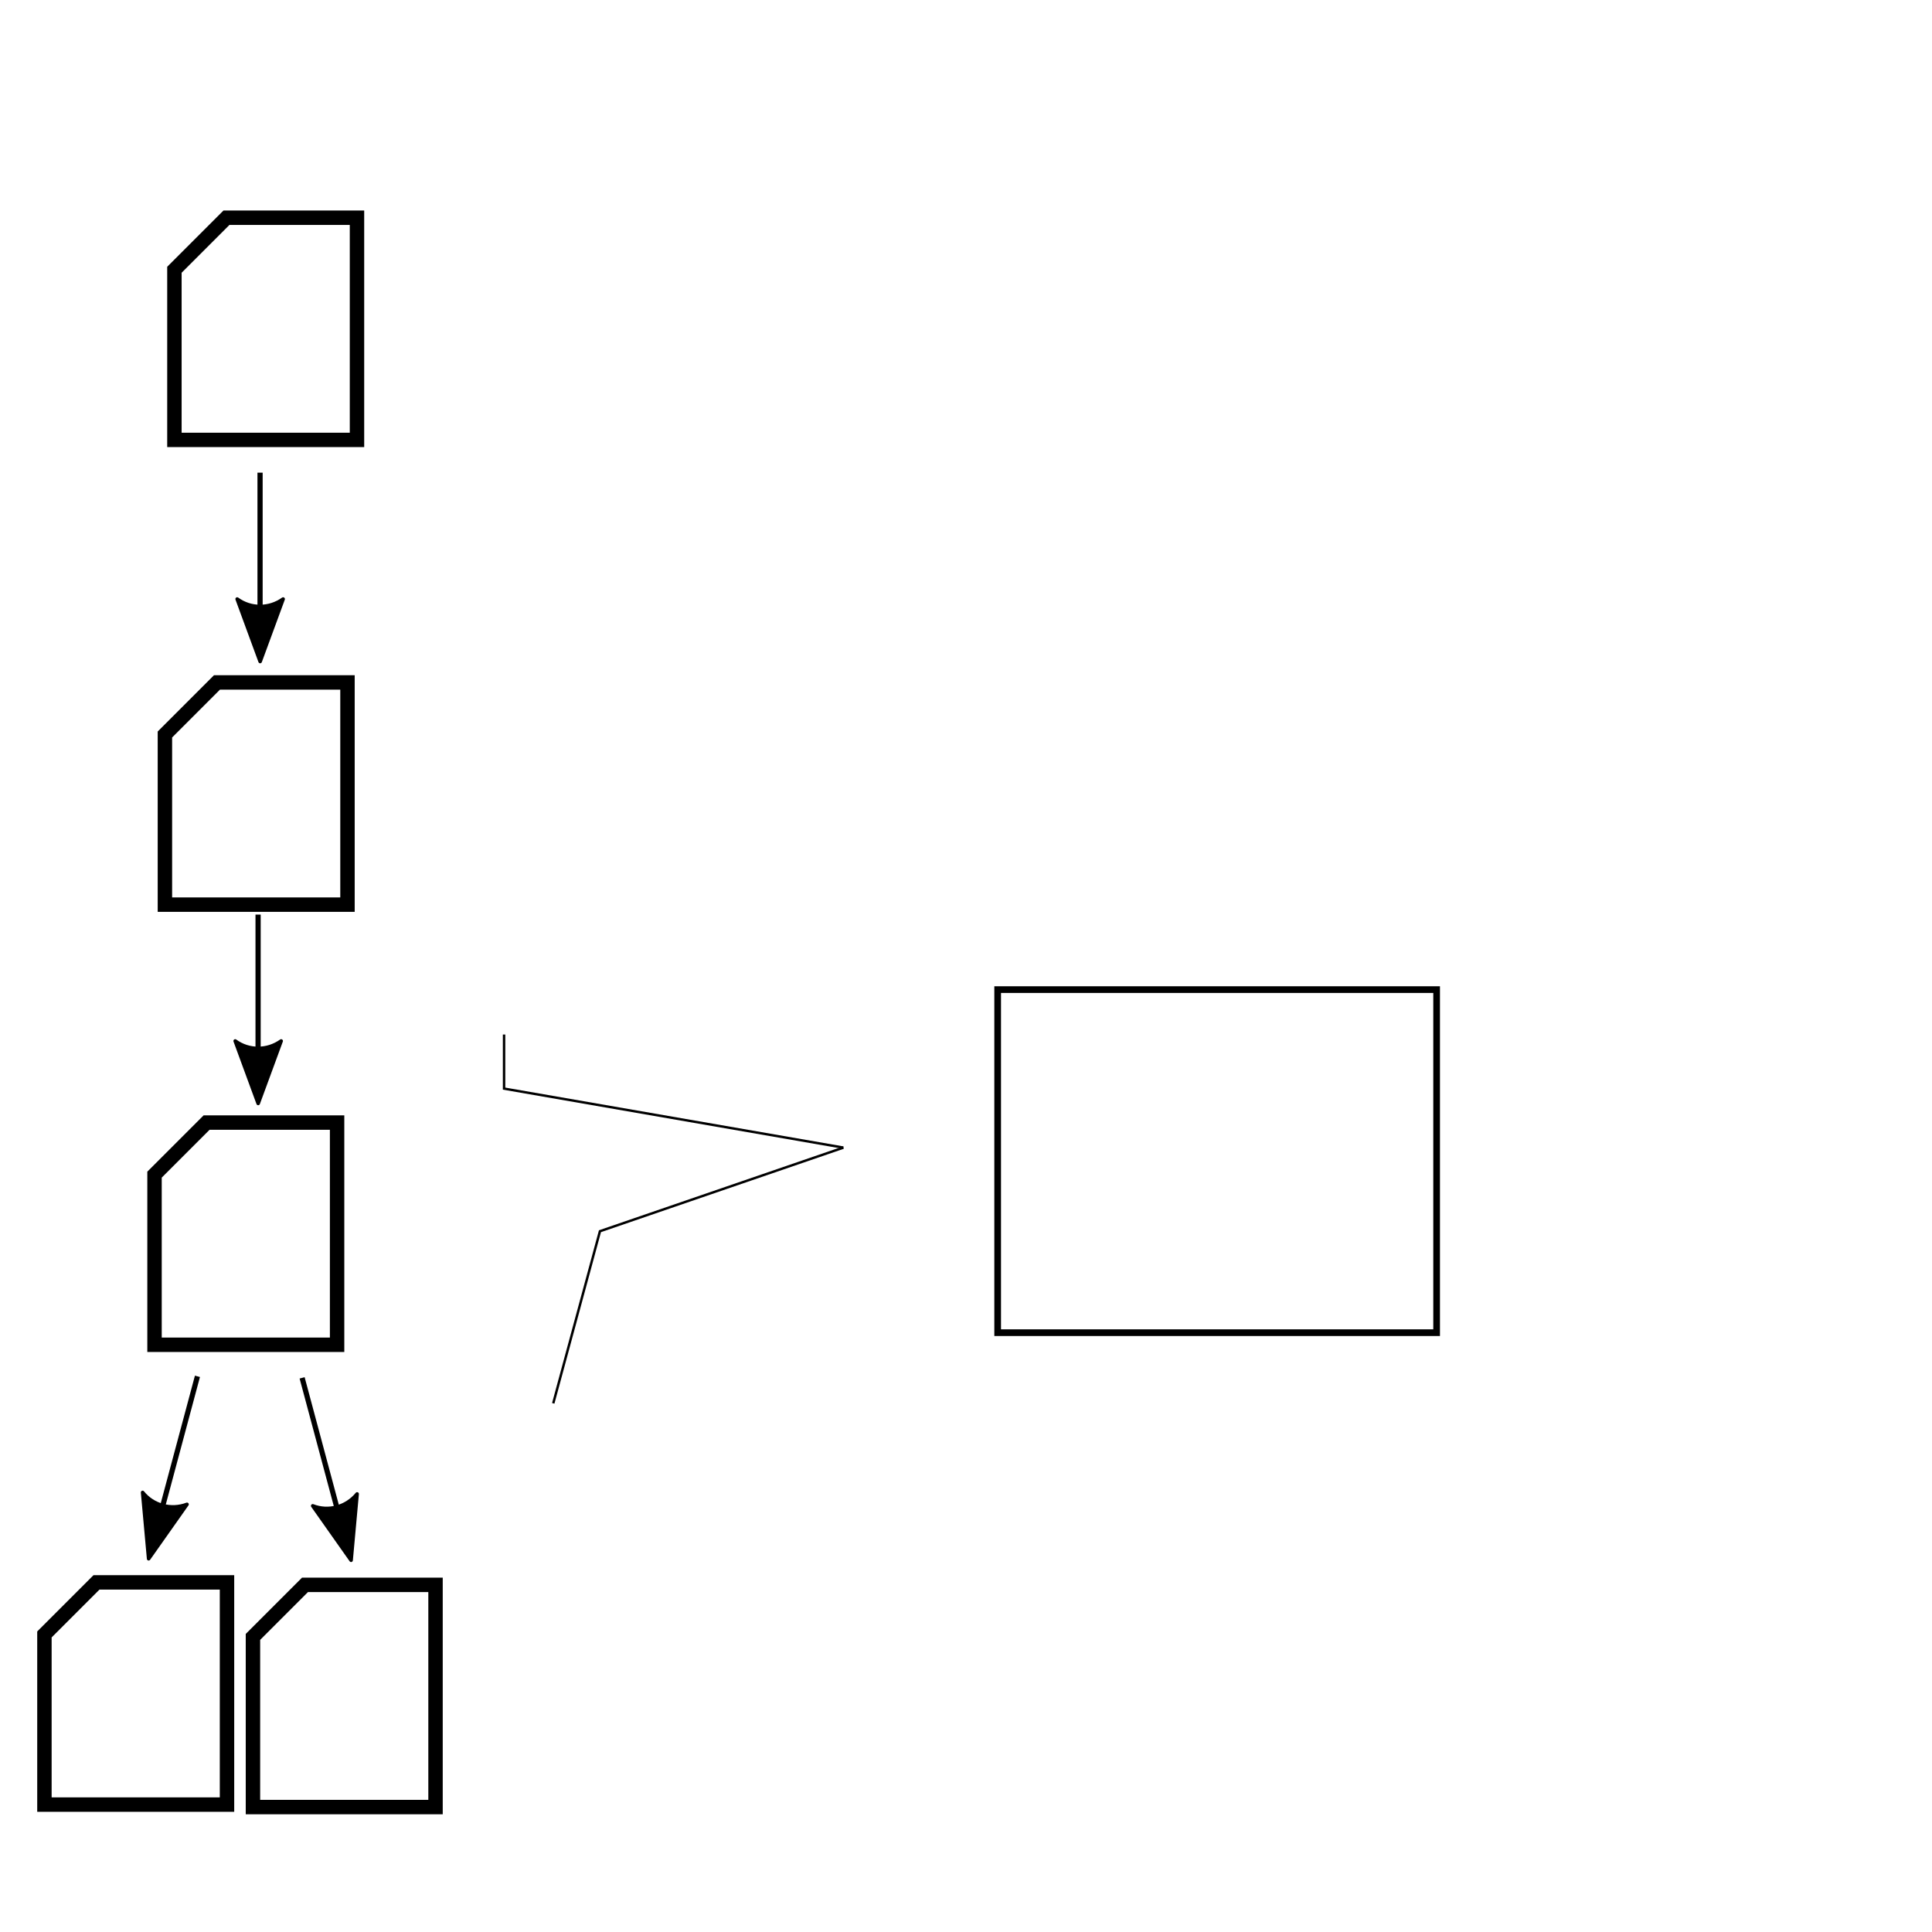
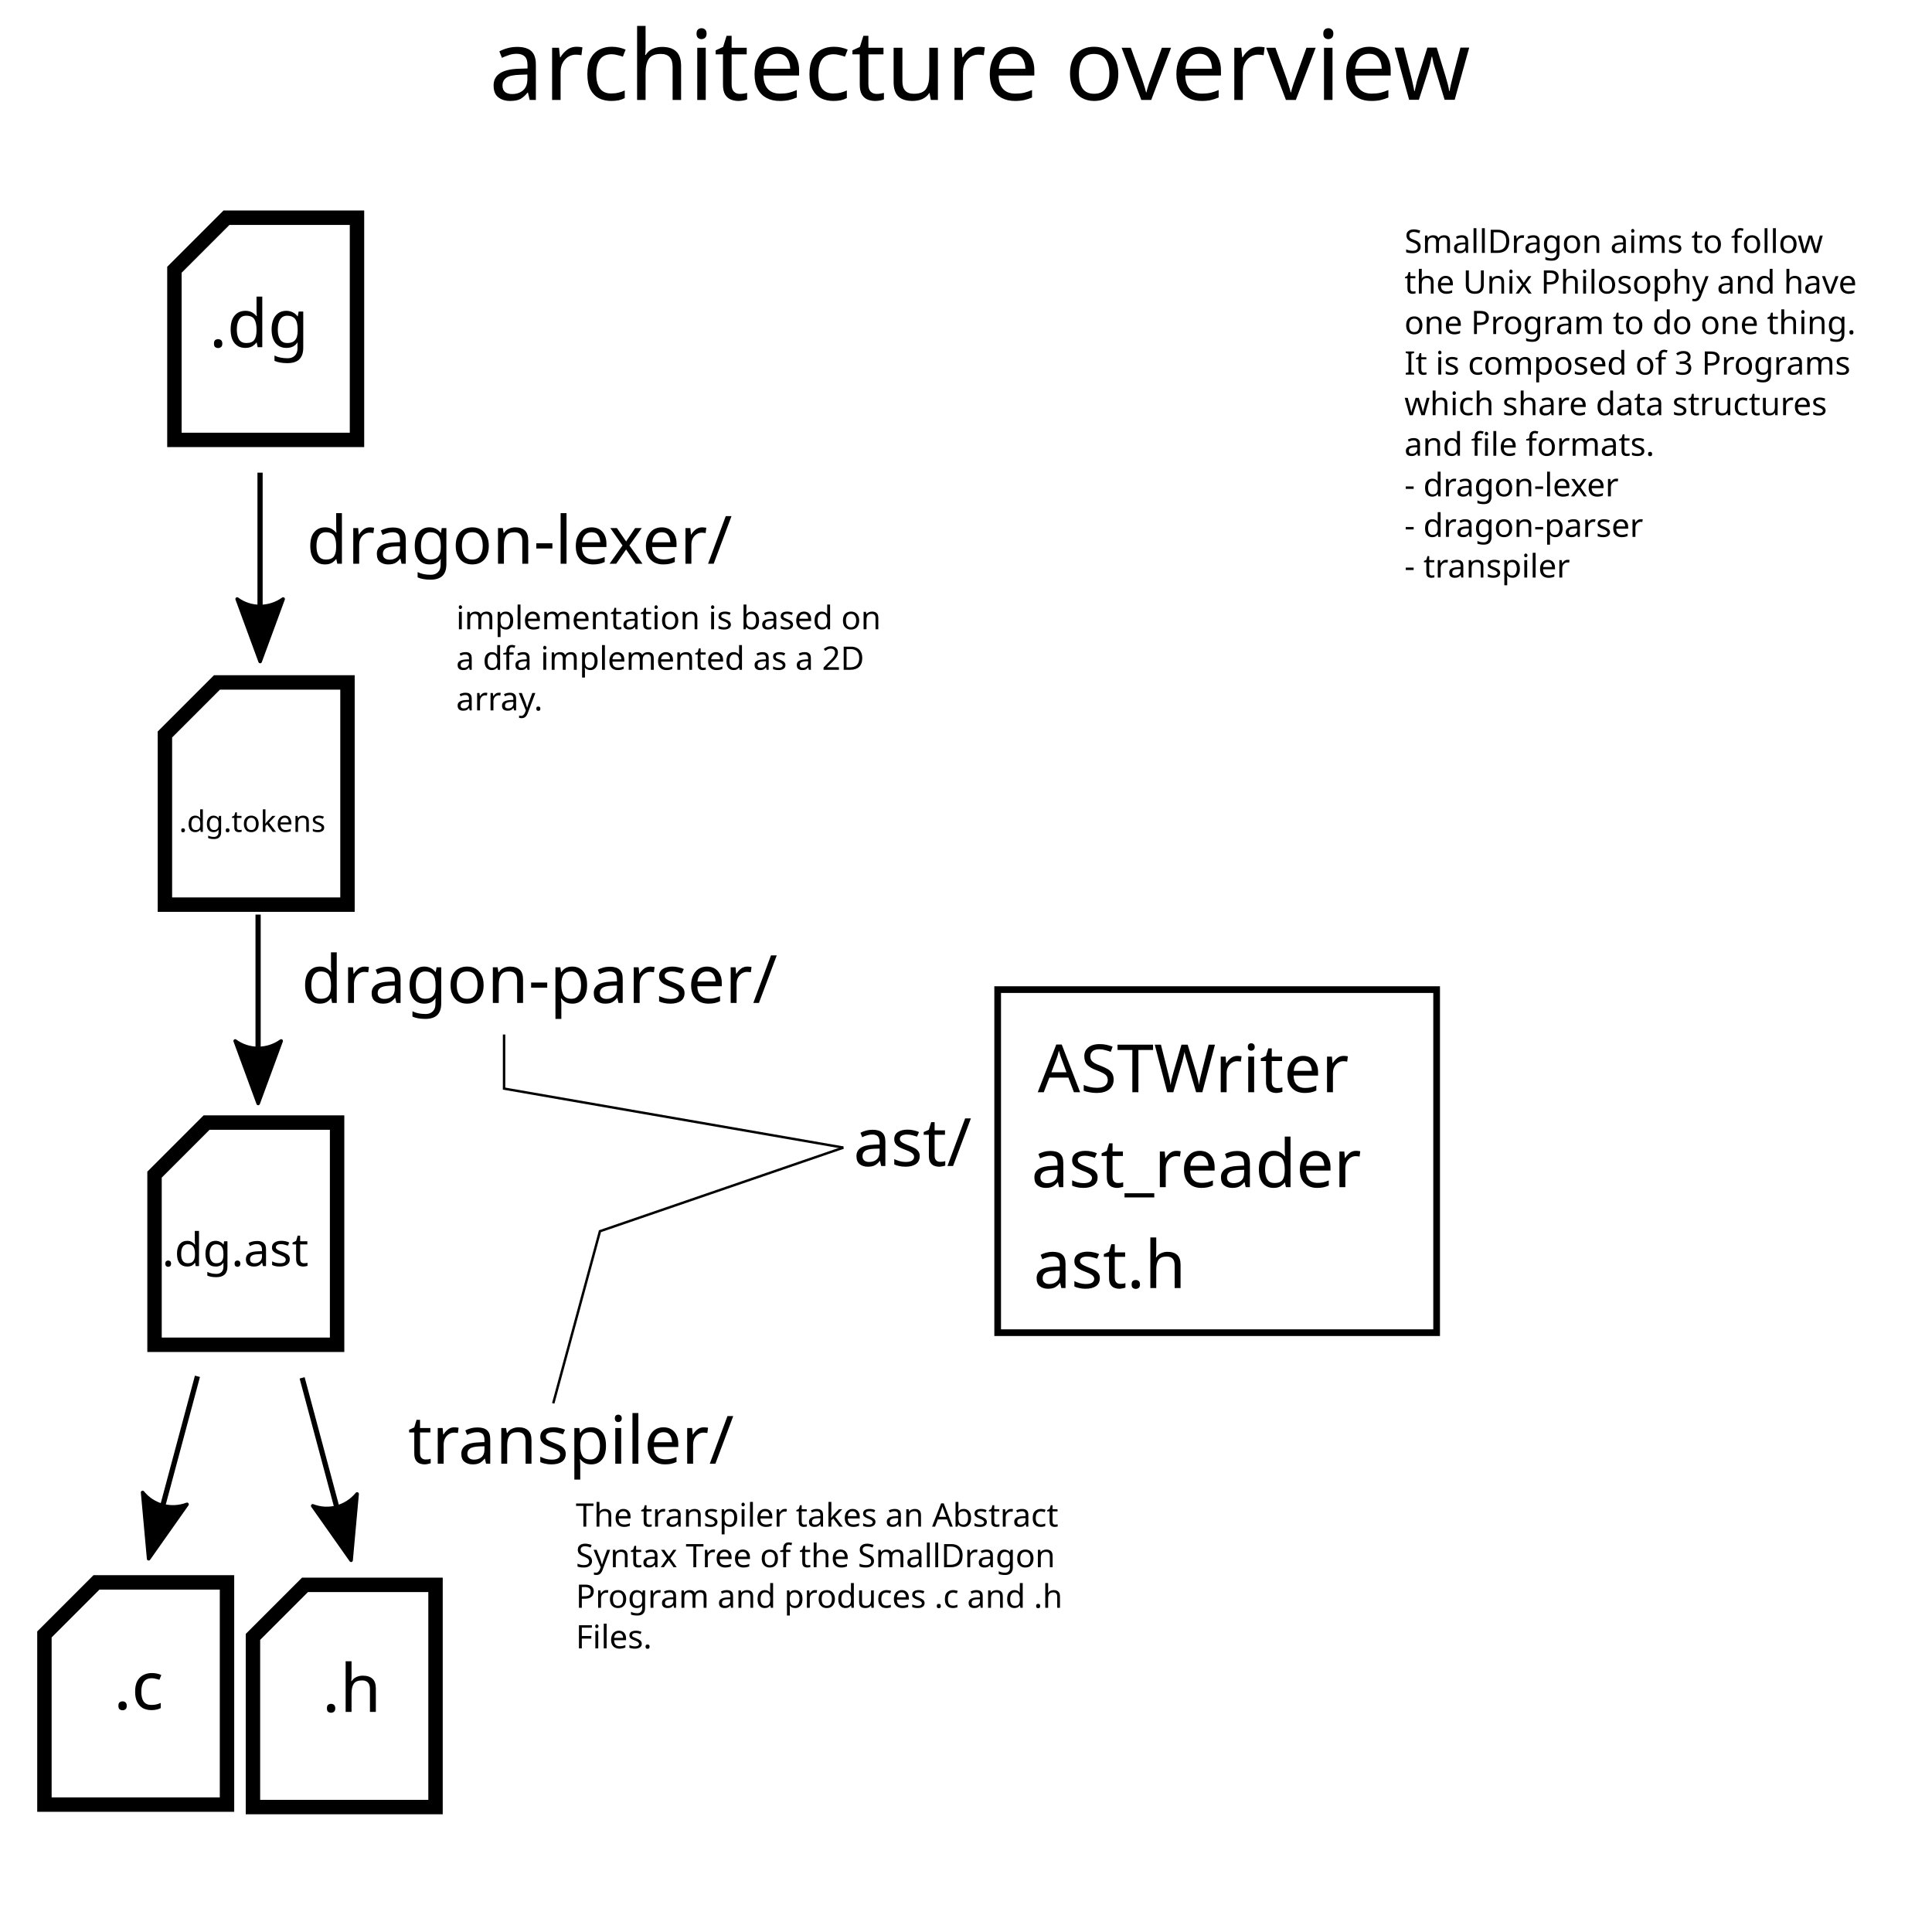
- <svg xmlns="http://www.w3.org/2000/svg" id="svg8" version="1.1" viewBox="0 0 210 210" height="210mm" width="210mm">
+ <svg xmlns="http://www.w3.org/2000/svg" width="210mm" height="210mm" viewBox="0 0 210 210" version="1.1" id="svg8">
  <defs id="defs2">
-     <marker style="overflow:visible;" id="Arrow2Lend" refX="0.0" refY="0.0" orient="auto">
-       <path transform="scale(1.1) rotate(180) translate(1,0)" d="M 8.719,4.034 L -2.207,0.016 L 8.719,-4.002 C 6.973,-1.63 6.983,1.616 8.719,4.034 z " style="fill-rule:evenodd;stroke-width:0.625;stroke-linejoin:round;stroke:#000000;stroke-opacity:1;fill:#000000;fill-opacity:1" id="path1031" />
+     <marker orient="auto" refY="0.0" refX="0.0" id="Arrow2Lend" style="overflow:visible;">
+       <path id="path1031" style="fill-rule:evenodd;stroke-width:0.625;stroke-linejoin:round;stroke:#000000;stroke-opacity:1;fill:#000000;fill-opacity:1" d="M 8.719,4.034 L -2.207,0.016 L 8.719,-4.002 C 6.973,-1.63 6.983,1.616 8.719,4.034 z " transform="scale(1.1) rotate(180) translate(1,0)" />
    </marker>
-     <marker style="overflow:visible;" id="Arrow1Lend" refX="0.0" refY="0.0" orient="auto">
-       <path transform="scale(0.8) rotate(180) translate(12.5,0)" style="fill-rule:evenodd;stroke:#000000;stroke-width:1pt;stroke-opacity:1;fill:#000000;fill-opacity:1" d="M 0.0,0.0 L 5.0,-5.0 L -12.5,0.0 L 5.0,5.0 L 0.0,0.0 z " id="path1013" />
+     <marker orient="auto" refY="0.0" refX="0.0" id="Arrow1Lend" style="overflow:visible;">
+       <path id="path1013" d="M 0.0,0.0 L 5.0,-5.0 L -12.5,0.0 L 5.0,5.0 L 0.0,0.0 z " style="fill-rule:evenodd;stroke:#000000;stroke-width:1pt;stroke-opacity:1;fill:#000000;fill-opacity:1" transform="scale(0.8) rotate(180) translate(12.5,0)" />
    </marker>
-     <marker style="overflow:visible" id="Arrow2Lend-2" refX="0" refY="0" orient="auto">
-       <path transform="matrix(-1.1,0,0,-1.1,-1.1,0)" d="M 8.719,4.034 -2.207,0.016 8.719,-4.002 c -1.745,2.372 -1.735,5.617 -6e-7,8.035 z" style="fill:#000000;fill-opacity:1;fill-rule:evenodd;stroke:#000000;stroke-width:0.625;stroke-linejoin:round;stroke-opacity:1" id="path1031-2" />
+     <marker orient="auto" refY="0" refX="0" id="Arrow2Lend-2" style="overflow:visible">
+       <path id="path1031-2" style="fill:#000000;fill-opacity:1;fill-rule:evenodd;stroke:#000000;stroke-width:0.625;stroke-linejoin:round;stroke-opacity:1" d="M 8.719,4.034 -2.207,0.016 8.719,-4.002 c -1.745,2.372 -1.735,5.617 -6e-7,8.035 z" transform="matrix(-1.1,0,0,-1.1,-1.1,0)" />
    </marker>
-     <marker style="overflow:visible" id="Arrow2Lend-9" refX="0" refY="0" orient="auto">
-       <path transform="matrix(-1.1,0,0,-1.1,-1.1,0)" d="M 8.719,4.034 -2.207,0.016 8.719,-4.002 c -1.745,2.372 -1.735,5.617 -6e-7,8.035 z" style="fill:#000000;fill-opacity:1;fill-rule:evenodd;stroke:#000000;stroke-width:0.625;stroke-linejoin:round;stroke-opacity:1" id="path1031-7" />
+     <marker orient="auto" refY="0" refX="0" id="Arrow2Lend-9" style="overflow:visible">
+       <path id="path1031-7" style="fill:#000000;fill-opacity:1;fill-rule:evenodd;stroke:#000000;stroke-width:0.625;stroke-linejoin:round;stroke-opacity:1" d="M 8.719,4.034 -2.207,0.016 8.719,-4.002 c -1.745,2.372 -1.735,5.617 -6e-7,8.035 z" transform="matrix(-1.1,0,0,-1.1,-1.1,0)" />
    </marker>
-     <marker style="overflow:visible" id="Arrow2Lend-9-1" refX="0" refY="0" orient="auto">
-       <path transform="matrix(-1.1,0,0,-1.1,-1.1,0)" d="M 8.719,4.034 -2.207,0.016 8.719,-4.002 c -1.745,2.372 -1.735,5.617 -6e-7,8.035 z" style="fill:#000000;fill-opacity:1;fill-rule:evenodd;stroke:#000000;stroke-width:0.625;stroke-linejoin:round;stroke-opacity:1" id="path1031-7-9" />
+     <marker orient="auto" refY="0" refX="0" id="Arrow2Lend-9-1" style="overflow:visible">
+       <path id="path1031-7-9" style="fill:#000000;fill-opacity:1;fill-rule:evenodd;stroke:#000000;stroke-width:0.625;stroke-linejoin:round;stroke-opacity:1" d="M 8.719,4.034 -2.207,0.016 8.719,-4.002 c -1.745,2.372 -1.735,5.617 -6e-7,8.035 z" transform="matrix(-1.1,0,0,-1.1,-1.1,0)" />
    </marker>
-     <marker style="overflow:visible" id="Arrow2Lend-9-1-7" refX="0" refY="0" orient="auto">
-       <path transform="matrix(-1.1,0,0,-1.1,-1.1,0)" d="M 8.719,4.034 -2.207,0.016 8.719,-4.002 c -1.745,2.372 -1.735,5.617 -6e-7,8.035 z" style="fill:#000000;fill-opacity:1;fill-rule:evenodd;stroke:#000000;stroke-width:0.625;stroke-linejoin:round;stroke-opacity:1" id="path1031-7-9-8" />
+     <marker orient="auto" refY="0" refX="0" id="Arrow2Lend-9-1-7" style="overflow:visible">
+       <path id="path1031-7-9-8" style="fill:#000000;fill-opacity:1;fill-rule:evenodd;stroke:#000000;stroke-width:0.625;stroke-linejoin:round;stroke-opacity:1" d="M 8.719,4.034 -2.207,0.016 8.719,-4.002 c -1.745,2.372 -1.735,5.617 -6e-7,8.035 z" transform="matrix(-1.1,0,0,-1.1,-1.1,0)" />
    </marker>
  </defs>
-   <g transform="translate(0,-87)" id="layer1">
-     <flowRoot transform="matrix(0.180962,0,0,0.180962,-22.96819,119.799)" style="font-style:normal;font-weight:normal;font-size:40px;line-height:1.25;font-family:sans-serif;letter-spacing:0px;word-spacing:0px;fill:#000000;fill-opacity:1;stroke:none" id="flowRoot817" xml:space="preserve">
-       <flowRegion id="flowRegion819">
-         <rect y="121.949" x="311.127" height="50.898" width="278.963" id="rect821" />
-       </flowRegion>
-       <flowPara id="flowPara823">dragon-lexer/</flowPara>
-     </flowRoot>
-     <flowRoot transform="matrix(0.180962,0,0,0.180962,-23.52925,167.5402)" style="font-style:normal;font-weight:normal;font-size:40px;line-height:1.25;font-family:sans-serif;letter-spacing:0px;word-spacing:0px;fill:#000000;fill-opacity:1;stroke:none" id="flowRoot817-3" xml:space="preserve">
-       <flowRegion id="flowRegion819-6">
-         <rect y="121.949" x="311.127" height="53.757" width="330.784" id="rect821-7" />
-       </flowRegion>
-       <flowPara id="flowPara823-5">dragon-parser/</flowPara>
-     </flowRoot>
-     <flowRoot transform="matrix(0.180962,0,0,0.180962,-11.94278,217.6199)" style="font-style:normal;font-weight:normal;font-size:40px;line-height:1.25;font-family:sans-serif;letter-spacing:0px;word-spacing:0px;fill:#000000;fill-opacity:1;stroke:none" id="flowRoot817-3-3" xml:space="preserve">
-       <flowRegion id="flowRegion819-6-5">
-         <rect y="121.949" x="311.127" height="50.508" width="287.893" id="rect821-7-6" />
-       </flowRegion>
-       <flowPara id="flowPara823-5-2">transpiler/</flowPara>
-     </flowRoot>
-     <flowRoot transform="matrix(0.2645833,0,0,0.2645833,-29.15089,56.23445)" style="font-style:normal;font-weight:normal;font-size:40px;line-height:1.25;font-family:sans-serif;letter-spacing:0px;word-spacing:0px;fill:#000000;fill-opacity:1;stroke:none" id="flowRoot817-9" xml:space="preserve">
-       <flowRegion id="flowRegion819-1">
-         <rect y="121.949" x="311.127" height="46.467" width="478.812" id="rect821-2" />
-       </flowRegion>
-       <flowPara id="flowPara823-7">architecture overview</flowPara>
-     </flowRoot>
-     <path id="path897" d="m 24.616,110.664 -5.658,5.658 v 18.494 h 19.845 v -24.152 z" style="fill:none;stroke:#000000;stroke-width:1.567;stroke-linecap:butt;stroke-linejoin:miter;stroke-miterlimit:4;stroke-dasharray:none;stroke-opacity:1" />
-     <flowRoot transform="matrix(0.180962,0,0,0.180962,-33.55998,96.26468)" style="font-style:normal;font-weight:normal;font-size:40px;line-height:1.25;font-family:sans-serif;letter-spacing:0px;word-spacing:0px;fill:#000000;fill-opacity:1;stroke:none" id="flowRoot817-0" xml:space="preserve">
-       <flowRegion id="flowRegion819-9">
-         <rect y="121.949" x="311.127" height="46.467" width="265.67" id="rect821-3" />
-       </flowRegion>
-       <flowPara id="flowPara823-6">.dg </flowPara>
-       <flowPara id="flowPara5485" />
-     </flowRoot>
-     <path id="path897-0" d="m 23.583,161.178 -5.658,5.658 v 18.494 h 19.845 v -24.152 z" style="fill:none;stroke:#000000;stroke-width:1.567;stroke-linecap:butt;stroke-linejoin:miter;stroke-miterlimit:4;stroke-dasharray:none;stroke-opacity:1" />
-     <flowRoot transform="matrix(0.08074046,0,0,0.08074046,-5.654775,164.7177)" style="font-style:normal;font-weight:normal;font-size:40px;line-height:1.25;font-family:sans-serif;letter-spacing:0px;word-spacing:0px;fill:#000000;fill-opacity:1;stroke:none" id="flowRoot817-0-6" xml:space="preserve">
-       <flowRegion id="flowRegion819-9-2">
-         <rect y="121.949" x="311.127" height="59.759" width="355.763" id="rect821-3-6" />
-       </flowRegion>
-       <flowPara id="flowPara823-6-1">.dg.tokens</flowPara>
-     </flowRoot>
-     <path id="path897-0-8" d="m 22.454,209.02 -5.658,5.658 v 18.494 h 19.845 v -24.152 z" style="fill:none;stroke:#000000;stroke-width:1.567;stroke-linecap:butt;stroke-linejoin:miter;stroke-miterlimit:4;stroke-dasharray:none;stroke-opacity:1" />
-     <flowRoot transform="matrix(0.1257281,0,0,0.1257281,-21.50834,204.839)" style="font-style:normal;font-weight:normal;font-size:40px;line-height:1.25;font-family:sans-serif;letter-spacing:0px;word-spacing:0px;fill:#000000;fill-opacity:1;stroke:none" id="flowRoot817-0-6-7" xml:space="preserve">
-       <flowRegion id="flowRegion819-9-2-9">
-         <rect y="121.949" x="311.127" height="55.329" width="401.548" id="rect821-3-6-2" />
-       </flowRegion>
-       <flowPara id="flowPara823-6-1-0">.dg.ast</flowPara>
-     </flowRoot>
-     <path id="path897-2" d="m 10.487,258.999 -5.658,5.658 v 18.494 H 24.674 v -24.152 z" style="fill:none;stroke:#000000;stroke-width:1.567;stroke-linecap:butt;stroke-linejoin:miter;stroke-miterlimit:4;stroke-dasharray:none;stroke-opacity:1" />
-     <flowRoot transform="matrix(0.180962,0,0,0.180962,-43.94682,244.332)" style="font-style:normal;font-weight:normal;font-size:40px;line-height:1.25;font-family:sans-serif;letter-spacing:0px;word-spacing:0px;fill:#000000;fill-opacity:1;stroke:none" id="flowRoot817-0-3" xml:space="preserve">
-       <flowRegion id="flowRegion819-9-7">
-         <rect y="121.949" x="311.127" height="46.467" width="265.67" id="rect821-3-5" />
-       </flowRegion>
-       <flowPara id="flowPara823-6-9">.c</flowPara>
-     </flowRoot>
-     <path id="path1008" d="m 28.267,138.376 v 19.777" style="fill:none;stroke:#000000;stroke-width:0.565;stroke-linecap:butt;stroke-linejoin:miter;stroke-miterlimit:4;stroke-dasharray:none;stroke-opacity:1;marker-end:url(#Arrow2Lend)" />
-     <path id="path1008-8" d="m 28.053,186.413 v 19.777" style="fill:none;stroke:#000000;stroke-width:0.565;stroke-linecap:butt;stroke-linejoin:miter;stroke-miterlimit:4;stroke-dasharray:none;stroke-opacity:1;marker-end:url(#Arrow2Lend-2)" />
-     <path id="path897-2-6" d="m 33.153,259.266 -5.658,5.658 v 18.494 h 19.845 V 259.266 Z" style="fill:none;stroke:#000000;stroke-width:1.567;stroke-linecap:butt;stroke-linejoin:miter;stroke-miterlimit:4;stroke-dasharray:none;stroke-opacity:1" />
-     <flowRoot transform="matrix(0.180962,0,0,0.180962,-21.2808,244.5993)" style="font-style:normal;font-weight:normal;font-size:40px;line-height:1.25;font-family:sans-serif;letter-spacing:0px;word-spacing:0px;fill:#000000;fill-opacity:1;stroke:none" id="flowRoot817-0-3-1" xml:space="preserve">
-       <flowRegion id="flowRegion819-9-7-2">
-         <rect y="121.949" x="311.127" height="46.467" width="265.67" id="rect821-3-5-9" />
-       </flowRegion>
-       <flowPara id="flowPara823-6-9-3">.h</flowPara>
-     </flowRoot>
-     <path id="path1008-3-4" d="m 32.839,236.767 5.119,19.103" style="fill:none;stroke:#000000;stroke-width:0.565;stroke-linecap:butt;stroke-linejoin:miter;stroke-miterlimit:4;stroke-dasharray:none;stroke-opacity:1;marker-end:url(#Arrow2Lend-9-1)" />
-     <path id="path1008-3-4-4" d="m 21.461,236.599 -5.119,19.103" style="fill:none;stroke:#000000;stroke-width:0.565;stroke-linecap:butt;stroke-linejoin:miter;stroke-miterlimit:4;stroke-dasharray:none;stroke-opacity:1;marker-end:url(#Arrow2Lend-9-1-7)" />
-     <flowRoot transform="matrix(0.180962,0,0,0.180962,56.49286,177.2473)" style="font-style:normal;font-weight:normal;font-size:40px;line-height:1.25;font-family:sans-serif;letter-spacing:0px;word-spacing:0px;fill:#000000;fill-opacity:1;stroke:none" id="flowRoot817-3-5" xml:space="preserve">
-       <flowRegion id="flowRegion819-6-0">
-         <rect y="121.949" x="311.127" height="50.508" width="287.893" id="rect821-7-3" />
-       </flowRegion>
-       <flowPara id="flowPara823-5-6">ASTWriter</flowPara>
-     </flowRoot>
-     <flowRoot transform="matrix(0.180962,0,0,0.180962,55.80254,187.5706)" style="font-style:normal;font-weight:normal;font-size:40px;line-height:1.25;font-family:sans-serif;letter-spacing:0px;word-spacing:0px;fill:#000000;fill-opacity:1;stroke:none" id="flowRoot817-3-5-1" xml:space="preserve">
-       <flowRegion id="flowRegion819-6-0-0">
-         <rect y="121.949" x="311.127" height="50.508" width="287.893" id="rect821-7-3-6" />
-       </flowRegion>
-       <flowPara id="flowPara823-5-6-3">ast_reader</flowPara>
-     </flowRoot>
-     <rect y="194.566" x="108.442" height="37.29" width="47.713" id="rect6550" style="fill:none;fill-opacity:1;stroke:#000000;stroke-width:0.726;stroke-miterlimit:4;stroke-dasharray:none;stroke-opacity:1" />
-     <path id="path6552" d="m 54.79,199.447 v 5.88 l 36.883,6.414" style="fill:none;stroke:#000000;stroke-width:0.265px;stroke-linecap:butt;stroke-linejoin:miter;stroke-opacity:1" />
-     <path id="path6554" d="m 91.673,211.741 -26.46,9.087 -5.078,18.709" style="fill:none;stroke:#000000;stroke-width:0.265px;stroke-linecap:butt;stroke-linejoin:miter;stroke-opacity:1" />
-     <flowRoot transform="matrix(0.180962,0,0,0.180962,36.46464,185.2654)" style="font-style:normal;font-weight:normal;font-size:40px;line-height:1.25;font-family:sans-serif;letter-spacing:0px;word-spacing:0px;fill:#000000;fill-opacity:1;stroke:none" id="flowRoot817-2" xml:space="preserve">
-       <flowRegion id="flowRegion819-0">
-         <rect y="121.949" x="311.127" height="50.898" width="278.963" id="rect821-6" />
-       </flowRegion>
-       <flowPara id="flowPara823-1">ast/</flowPara>
-     </flowRoot>
-     <flowRoot transform="matrix(0.180962,0,0,0.180962,56.04718,198.5282)" style="font-style:normal;font-weight:normal;font-size:40px;line-height:1.25;font-family:sans-serif;letter-spacing:0px;word-spacing:0px;fill:#000000;fill-opacity:1;stroke:none" id="flowRoot817-3-5-1-6" xml:space="preserve">
-       <flowRegion id="flowRegion819-6-0-0-4">
-         <rect y="121.949" x="311.127" height="50.508" width="287.893" id="rect821-7-3-6-3" />
-       </flowRegion>
-       <flowPara id="flowPara823-5-6-3-3">ast.h</flowPara>
-     </flowRoot>
-     <flowRoot transform="matrix(0.180962,0,0,0.180962,-6.716047,130.2079)" style="font-style:normal;font-variant:normal;font-weight:normal;font-stretch:normal;font-size:19.495px;line-height:1.25;font-family:sans-serif;-inkscape-font-specification:'sans-serif, Normal';font-variant-ligatures:normal;font-variant-caps:normal;font-variant-numeric:normal;font-feature-settings:normal;text-align:start;letter-spacing:0px;word-spacing:0px;writing-mode:lr-tb;text-anchor:start;fill:#000000;fill-opacity:1;stroke:none" id="flowRoot817-38" xml:space="preserve">
-       <flowRegion style="font-style:normal;font-variant:normal;font-weight:normal;font-stretch:normal;font-size:19.495px;font-family:sans-serif;-inkscape-font-specification:'sans-serif, Normal';font-variant-ligatures:normal;font-variant-caps:normal;font-variant-numeric:normal;font-feature-settings:normal;text-align:start;writing-mode:lr-tb;text-anchor:start" id="flowRegion819-60">
-         <rect style="font-style:normal;font-variant:normal;font-weight:normal;font-stretch:normal;font-size:19.495px;font-family:sans-serif;-inkscape-font-specification:'sans-serif, Normal';font-variant-ligatures:normal;font-variant-caps:normal;font-variant-numeric:normal;font-feature-settings:normal;text-align:start;writing-mode:lr-tb;text-anchor:start" y="121.949" x="311.127" height="109.975" width="312.932" id="rect821-4" />
-       </flowRegion>
-       <flowPara id="flowPara6690">implementation is based on</flowPara>
-       <flowPara id="flowPara6692">a dfa implemented as a 2D array.</flowPara>
-     </flowRoot>
-     <flowRoot transform="matrix(0.180962,0,0,0.180962,96.35295,89.3035)" style="font-style:normal;font-variant:normal;font-weight:normal;font-stretch:normal;font-size:19.495px;line-height:1.25;font-family:sans-serif;-inkscape-font-specification:'sans-serif, Normal';font-variant-ligatures:normal;font-variant-caps:normal;font-variant-numeric:normal;font-feature-settings:normal;text-align:start;letter-spacing:0px;word-spacing:0px;writing-mode:lr-tb;text-anchor:start;fill:#000000;fill-opacity:1;stroke:none" id="flowRoot817-38-8" xml:space="preserve">
-       <flowRegion style="font-style:normal;font-variant:normal;font-weight:normal;font-stretch:normal;font-size:19.495px;font-family:sans-serif;-inkscape-font-specification:'sans-serif, Normal';font-variant-ligatures:normal;font-variant-caps:normal;font-variant-numeric:normal;font-feature-settings:normal;text-align:start;writing-mode:lr-tb;text-anchor:start" id="flowRegion819-60-9">
-         <rect style="font-style:normal;font-variant:normal;font-weight:normal;font-stretch:normal;font-size:19.495px;font-family:sans-serif;-inkscape-font-specification:'sans-serif, Normal';font-variant-ligatures:normal;font-variant-caps:normal;font-variant-numeric:normal;font-feature-settings:normal;text-align:start;writing-mode:lr-tb;text-anchor:start" y="121.949" x="311.127" height="253.238" width="309.978" id="rect821-4-7" />
-       </flowRegion>
-       <flowPara id="flowPara6692-6">SmallDragon aims to follow</flowPara>
-       <flowPara id="flowPara6723">the Unix Philosophy and have </flowPara>
-       <flowPara id="flowPara6725">one Program to do one thing.</flowPara>
-       <flowPara id="flowPara6729">It is composed of 3 Programs</flowPara>
-       <flowPara id="flowPara6733">which share data structures</flowPara>
-       <flowPara id="flowPara6735">and file formats.</flowPara>
-       <flowPara id="flowPara6737">- dragon-lexer</flowPara>
-       <flowPara id="flowPara6739">- dragon-parser</flowPara>
-       <flowPara id="flowPara6741">- transpiler</flowPara>
-     </flowRoot>
-     <flowRoot transform="matrix(0.180962,0,0,0.180962,6.283121,227.7491)" style="font-style:normal;font-variant:normal;font-weight:normal;font-stretch:normal;font-size:19.495px;line-height:1.25;font-family:sans-serif;-inkscape-font-specification:'sans-serif, Normal';font-variant-ligatures:normal;font-variant-caps:normal;font-variant-numeric:normal;font-feature-settings:normal;text-align:start;letter-spacing:0px;word-spacing:0px;writing-mode:lr-tb;text-anchor:start;fill:#000000;fill-opacity:1;stroke:none" id="flowRoot817-38-4" xml:space="preserve">
-       <flowRegion style="font-style:normal;font-variant:normal;font-weight:normal;font-stretch:normal;font-size:19.495px;font-family:sans-serif;-inkscape-font-specification:'sans-serif, Normal';font-variant-ligatures:normal;font-variant-caps:normal;font-variant-numeric:normal;font-feature-settings:normal;text-align:start;writing-mode:lr-tb;text-anchor:start" id="flowRegion819-60-3">
-         <rect style="font-style:normal;font-variant:normal;font-weight:normal;font-stretch:normal;font-size:19.495px;font-family:sans-serif;-inkscape-font-specification:'sans-serif, Normal';font-variant-ligatures:normal;font-variant-caps:normal;font-variant-numeric:normal;font-feature-settings:normal;text-align:start;writing-mode:lr-tb;text-anchor:start" y="121.949" x="311.127" height="109.975" width="312.932" id="rect821-4-0" />
-       </flowRegion>
-       <flowPara id="flowPara6692-0">The transpiler takes an Abstract </flowPara>
-       <flowPara id="flowPara6772">Syntax Tree of the SmallDragon</flowPara>
-       <flowPara id="flowPara6774">Program and produces .c and .h Files.</flowPara>
-     </flowRoot>
+   <g id="layer1" transform="translate(0,-87)">
+     <text id="text1083" y="148.272" x="33.334" style="font-style:normal;font-weight:normal;font-size:7.238px;line-height:1.25;font-family:sans-serif;letter-spacing:0px;word-spacing:0px;fill:#000000;fill-opacity:1;stroke:none;stroke-width:0.181" xml:space="preserve">
+       <tspan style="stroke-width:0.181" id="tspan1081" y="148.272" x="33.334">
+         <tspan style="stroke-width:0.181" id="tspan1079" y="148.272" x="33.334">dragon-lexer/</tspan>
+       </tspan>
+     </text>
+     <text id="text1089" y="196.013" x="32.773" style="font-style:normal;font-weight:normal;font-size:7.238px;line-height:1.25;font-family:sans-serif;letter-spacing:0px;word-spacing:0px;fill:#000000;fill-opacity:1;stroke:none;stroke-width:0.181" xml:space="preserve">
+       <tspan style="stroke-width:0.181" id="tspan1087" y="196.013" x="32.773">
+         <tspan style="stroke-width:0.181" id="tspan1085" y="196.013" x="32.773">dragon-parser/</tspan>
+       </tspan>
+     </text>
+     <text id="text1145" y="246.092" x="44.359" style="font-style:normal;font-weight:normal;font-size:7.238px;line-height:1.25;font-family:sans-serif;letter-spacing:0px;word-spacing:0px;fill:#000000;fill-opacity:1;stroke:none;stroke-width:0.181" xml:space="preserve">
+       <tspan style="stroke-width:0.181" id="tspan1143" y="246.092" x="44.359">
+         <tspan style="stroke-width:0.181" id="tspan1141" y="246.092" x="44.359">transpiler/</tspan>
+       </tspan>
+     </text>
+     <text id="text1111" y="97.864" x="53.168" style="font-style:normal;font-weight:normal;font-size:10.583px;line-height:1.25;font-family:sans-serif;letter-spacing:0px;word-spacing:0px;fill:#000000;fill-opacity:1;stroke:none;stroke-width:0.265" xml:space="preserve">
+       <tspan style="stroke-width:0.265" id="tspan1109" y="97.864" x="53.168">
+         <tspan style="stroke-width:0.265" id="tspan1107" y="97.864" x="53.168">architecture overview</tspan>
+       </tspan>
+     </text>
+     <path style="fill:none;stroke:#000000;stroke-width:1.567;stroke-linecap:butt;stroke-linejoin:miter;stroke-miterlimit:4;stroke-dasharray:none;stroke-opacity:1" d="m 24.616,110.664 -5.658,5.658 v 18.494 h 19.845 v -24.152 z" id="path897" />
+     <text id="text1071" y="124.737" x="22.742" style="font-style:normal;font-weight:normal;font-size:7.238px;line-height:1.25;font-family:sans-serif;letter-spacing:0px;word-spacing:0px;fill:#000000;fill-opacity:1;stroke:none;stroke-width:0.181" xml:space="preserve">
+       <tspan style="stroke-width:0.181" id="tspan1069" y="124.737" x="22.742">
+         <tspan style="stroke-width:0.181" id="tspan1065" y="124.737" x="22.742">.dg </tspan>
+         <tspan style="stroke-width:0.181" id="tspan1067" y="124.737" x="36.533" dx="0" />
+       </tspan>
+     </text>
+     <path style="fill:none;stroke:#000000;stroke-width:1.567;stroke-linecap:butt;stroke-linejoin:miter;stroke-miterlimit:4;stroke-dasharray:none;stroke-opacity:1" d="m 23.583,161.178 -5.658,5.658 v 18.494 h 19.845 v -24.152 z" id="path897-0" />
+     <text id="text1077" y="177.421" x="19.466" style="font-style:normal;font-weight:normal;font-size:3.23px;line-height:1.25;font-family:sans-serif;letter-spacing:0px;word-spacing:0px;fill:#000000;fill-opacity:1;stroke:none;stroke-width:0.081" xml:space="preserve">
+       <tspan style="stroke-width:0.081" id="tspan1075" y="177.421" x="19.466">
+         <tspan style="stroke-width:0.081" id="tspan1073" y="177.421" x="19.466">.dg.tokens</tspan>
+       </tspan>
+     </text>
+     <path style="fill:none;stroke:#000000;stroke-width:1.567;stroke-linecap:butt;stroke-linejoin:miter;stroke-miterlimit:4;stroke-dasharray:none;stroke-opacity:1" d="m 22.454,209.02 -5.658,5.658 v 18.494 h 19.845 v -24.152 z" id="path897-0-8" />
+     <text id="text1117" y="224.621" x="17.609" style="font-style:normal;font-weight:normal;font-size:5.029px;line-height:1.25;font-family:sans-serif;letter-spacing:0px;word-spacing:0px;fill:#000000;fill-opacity:1;stroke:none;stroke-width:0.126" xml:space="preserve">
+       <tspan style="stroke-width:0.126" id="tspan1115" y="224.621" x="17.609">
+         <tspan style="stroke-width:0.126" id="tspan1113" y="224.621" x="17.609">.dg.ast</tspan>
+       </tspan>
+     </text>
+     <path style="fill:none;stroke:#000000;stroke-width:1.567;stroke-linecap:butt;stroke-linejoin:miter;stroke-miterlimit:4;stroke-dasharray:none;stroke-opacity:1" d="m 10.487,258.999 -5.658,5.658 v 18.494 H 24.674 v -24.152 z" id="path897-2" />
+     <text id="text1157" y="272.805" x="12.355" style="font-style:normal;font-weight:normal;font-size:7.238px;line-height:1.25;font-family:sans-serif;letter-spacing:0px;word-spacing:0px;fill:#000000;fill-opacity:1;stroke:none;stroke-width:0.181" xml:space="preserve">
+       <tspan style="stroke-width:0.181" id="tspan1155" y="272.805" x="12.355">
+         <tspan style="stroke-width:0.181" id="tspan1153" y="272.805" x="12.355">.c</tspan>
+       </tspan>
+     </text>
+     <path style="fill:none;stroke:#000000;stroke-width:0.565;stroke-linecap:butt;stroke-linejoin:miter;stroke-miterlimit:4;stroke-dasharray:none;stroke-opacity:1;marker-end:url(#Arrow2Lend)" d="m 28.267,138.376 v 19.777" id="path1008" />
+     <path style="fill:none;stroke:#000000;stroke-width:0.565;stroke-linecap:butt;stroke-linejoin:miter;stroke-miterlimit:4;stroke-dasharray:none;stroke-opacity:1;marker-end:url(#Arrow2Lend-2)" d="m 28.053,186.413 v 19.777" id="path1008-8" />
+     <path style="fill:none;stroke:#000000;stroke-width:1.567;stroke-linecap:butt;stroke-linejoin:miter;stroke-miterlimit:4;stroke-dasharray:none;stroke-opacity:1" d="m 33.153,259.266 -5.658,5.658 v 18.494 h 19.845 V 259.266 Z" id="path897-2-6" />
+     <text id="text1151" y="273.072" x="35.021" style="font-style:normal;font-weight:normal;font-size:7.238px;line-height:1.25;font-family:sans-serif;letter-spacing:0px;word-spacing:0px;fill:#000000;fill-opacity:1;stroke:none;stroke-width:0.181" xml:space="preserve">
+       <tspan style="stroke-width:0.181" id="tspan1149" y="273.072" x="35.021">
+         <tspan style="stroke-width:0.181" id="tspan1147" y="273.072" x="35.021">.h</tspan>
+       </tspan>
+     </text>
+     <path style="fill:none;stroke:#000000;stroke-width:0.565;stroke-linecap:butt;stroke-linejoin:miter;stroke-miterlimit:4;stroke-dasharray:none;stroke-opacity:1;marker-end:url(#Arrow2Lend-9-1)" d="m 32.839,236.767 5.119,19.103" id="path1008-3-4" />
+     <path style="fill:none;stroke:#000000;stroke-width:0.565;stroke-linecap:butt;stroke-linejoin:miter;stroke-miterlimit:4;stroke-dasharray:none;stroke-opacity:1;marker-end:url(#Arrow2Lend-9-1-7)" d="m 21.461,236.599 -5.119,19.103" id="path1008-3-4-4" />
+     <text id="text1181" y="205.72" x="112.795" style="font-style:normal;font-weight:normal;font-size:7.238px;line-height:1.25;font-family:sans-serif;letter-spacing:0px;word-spacing:0px;fill:#000000;fill-opacity:1;stroke:none;stroke-width:0.181" xml:space="preserve">
+       <tspan style="stroke-width:0.181" id="tspan1179" y="205.72" x="112.795">
+         <tspan style="stroke-width:0.181" id="tspan1177" y="205.72" x="112.795">ASTWriter</tspan>
+       </tspan>
+     </text>
+     <text id="text1175" y="216.043" x="112.105" style="font-style:normal;font-weight:normal;font-size:7.238px;line-height:1.25;font-family:sans-serif;letter-spacing:0px;word-spacing:0px;fill:#000000;fill-opacity:1;stroke:none;stroke-width:0.181" xml:space="preserve">
+       <tspan style="stroke-width:0.181" id="tspan1173" y="216.043" x="112.105">
+         <tspan style="stroke-width:0.181" id="tspan1171" y="216.043" x="112.105">ast_reader</tspan>
+       </tspan>
+     </text>
+     <rect style="fill:none;fill-opacity:1;stroke:#000000;stroke-width:0.726;stroke-miterlimit:4;stroke-dasharray:none;stroke-opacity:1" id="rect6550" width="47.713" height="37.29" x="108.442" y="194.566" />
+     <path style="fill:none;stroke:#000000;stroke-width:0.265px;stroke-linecap:butt;stroke-linejoin:miter;stroke-opacity:1" d="m 54.79,199.447 v 5.88 l 36.883,6.414" id="path6552" />
+     <path style="fill:none;stroke:#000000;stroke-width:0.265px;stroke-linecap:butt;stroke-linejoin:miter;stroke-opacity:1" d="m 91.673,211.741 -26.46,9.087 -5.078,18.709" id="path6554" />
+     <text id="text1163" y="213.738" x="92.767" style="font-style:normal;font-weight:normal;font-size:7.238px;line-height:1.25;font-family:sans-serif;letter-spacing:0px;word-spacing:0px;fill:#000000;fill-opacity:1;stroke:none;stroke-width:0.181" xml:space="preserve">
+       <tspan style="stroke-width:0.181" id="tspan1161" y="213.738" x="92.767">
+         <tspan style="stroke-width:0.181" id="tspan1159" y="213.738" x="92.767">ast/</tspan>
+       </tspan>
+     </text>
+     <text id="text1169" y="227.001" x="112.349" style="font-style:normal;font-weight:normal;font-size:7.238px;line-height:1.25;font-family:sans-serif;letter-spacing:0px;word-spacing:0px;fill:#000000;fill-opacity:1;stroke:none;stroke-width:0.181" xml:space="preserve">
+       <tspan style="stroke-width:0.181" id="tspan1167" y="227.001" x="112.349">
+         <tspan style="stroke-width:0.181" id="tspan1165" y="227.001" x="112.349">ast.h</tspan>
+       </tspan>
+     </text>
+     <text id="text1105" y="155.397" x="49.586" style="font-style:normal;font-variant:normal;font-weight:normal;font-stretch:normal;font-size:3.528px;line-height:1.25;font-family:sans-serif;-inkscape-font-specification:'sans-serif, Normal';font-variant-ligatures:normal;font-variant-caps:normal;font-variant-numeric:normal;font-feature-settings:normal;text-align:start;letter-spacing:0px;word-spacing:0px;writing-mode:lr-tb;text-anchor:start;fill:#000000;fill-opacity:1;stroke:none;stroke-width:0.181" xml:space="preserve">
+       <tspan style="stroke-width:0.181" id="tspan1095" y="155.397" x="49.586">
+         <tspan style="stroke-width:0.181" id="tspan1091" y="155.397" x="49.586">implementation is based on</tspan>
+         <tspan style="stroke-width:0.181" id="tspan1093" y="155.397" x="98.763" dx="0" />
+       </tspan>
+       <tspan style="stroke-width:0.181" id="tspan1099" y="159.807" x="49.586">
+         <tspan style="stroke-width:0.181" id="tspan1097" y="159.807" x="49.586">a dfa implemented as a 2D </tspan>
+       </tspan>
+       <tspan style="stroke-width:0.181" id="tspan1103" y="164.217" x="49.586">
+         <tspan style="stroke-width:0.181" id="tspan1101" y="164.217" x="49.586">array.</tspan>
+       </tspan>
+     </text>
+     <text id="text1235" y="114.493" x="152.655" style="font-style:normal;font-variant:normal;font-weight:normal;font-stretch:normal;font-size:3.528px;line-height:1.25;font-family:sans-serif;-inkscape-font-specification:'sans-serif, Normal';font-variant-ligatures:normal;font-variant-caps:normal;font-variant-numeric:normal;font-feature-settings:normal;text-align:start;letter-spacing:0px;word-spacing:0px;writing-mode:lr-tb;text-anchor:start;fill:#000000;fill-opacity:1;stroke:none;stroke-width:0.181" xml:space="preserve">
+       <tspan style="stroke-width:0.181" id="tspan1187" y="114.493" x="152.655">
+         <tspan style="stroke-width:0.181" id="tspan1183" y="114.493" x="152.655">SmallDragon aims to follow</tspan>
+         <tspan style="stroke-width:0.181" id="tspan1185" y="114.493" x="201.141" dx="0" />
+       </tspan>
+       <tspan style="stroke-width:0.181" id="tspan1193" y="118.903" x="152.655">
+         <tspan style="stroke-width:0.181" id="tspan1189" y="118.903" x="152.655">the Unix Philosophy and have </tspan>
+         <tspan style="stroke-width:0.181" id="tspan1191" y="118.903" x="206.271" dx="0" />
+       </tspan>
+       <tspan style="stroke-width:0.181" id="tspan1199" y="123.312" x="152.655">
+         <tspan style="stroke-width:0.181" id="tspan1195" y="123.312" x="152.655">one Program to do one thing.</tspan>
+         <tspan style="stroke-width:0.181" id="tspan1197" y="123.312" x="204.411" dx="0" />
+       </tspan>
+       <tspan style="stroke-width:0.181" id="tspan1205" y="127.722" x="152.655">
+         <tspan style="stroke-width:0.181" id="tspan1201" y="127.722" x="152.655">It is composed of 3 Programs</tspan>
+         <tspan style="stroke-width:0.181" id="tspan1203" y="127.722" x="204.051" dx="0" />
+       </tspan>
+       <tspan style="stroke-width:0.181" id="tspan1211" y="132.132" x="152.655">
+         <tspan style="stroke-width:0.181" id="tspan1207" y="132.132" x="152.655">which share data structures</tspan>
+         <tspan style="stroke-width:0.181" id="tspan1209" y="132.132" x="201.868" dx="0" />
+       </tspan>
+       <tspan style="stroke-width:0.181" id="tspan1217" y="136.542" x="152.655">
+         <tspan style="stroke-width:0.181" id="tspan1213" y="136.542" x="152.655">and file formats.</tspan>
+         <tspan style="stroke-width:0.181" id="tspan1215" y="136.542" x="181.637" dx="0" />
+       </tspan>
+       <tspan style="stroke-width:0.181" id="tspan1223" y="140.951" x="152.655">
+         <tspan style="stroke-width:0.181" id="tspan1219" y="140.951" x="152.655">- dragon-lexer</tspan>
+         <tspan style="stroke-width:0.181" id="tspan1221" y="140.951" x="177.496" dx="0" />
+       </tspan>
+       <tspan style="stroke-width:0.181" id="tspan1229" y="145.361" x="152.655">
+         <tspan style="stroke-width:0.181" id="tspan1225" y="145.361" x="152.655">- dragon-parser</tspan>
+         <tspan style="stroke-width:0.181" id="tspan1227" y="145.361" x="180.118" dx="0" />
+       </tspan>
+       <tspan style="stroke-width:0.181" id="tspan1233" y="149.771" x="152.655">
+         <tspan style="stroke-width:0.181" id="tspan1231" y="149.771" x="152.655">- transpiler</tspan>
+       </tspan>
+     </text>
+     <text id="text1139" y="252.939" x="62.585" style="font-style:normal;font-variant:normal;font-weight:normal;font-stretch:normal;font-size:3.528px;line-height:1.25;font-family:sans-serif;-inkscape-font-specification:'sans-serif, Normal';font-variant-ligatures:normal;font-variant-caps:normal;font-variant-numeric:normal;font-feature-settings:normal;text-align:start;letter-spacing:0px;word-spacing:0px;writing-mode:lr-tb;text-anchor:start;fill:#000000;fill-opacity:1;stroke:none;stroke-width:0.181" xml:space="preserve">
+       <tspan style="stroke-width:0.181" id="tspan1123" y="252.939" x="62.585">
+         <tspan style="stroke-width:0.181" id="tspan1119" y="252.939" x="62.585">The transpiler takes an Abstract </tspan>
+         <tspan style="stroke-width:0.181" id="tspan1121" y="252.939" x="120.32" dx="0" />
+       </tspan>
+       <tspan style="stroke-width:0.181" id="tspan1129" y="257.348" x="62.585">
+         <tspan style="stroke-width:0.181" id="tspan1125" y="257.348" x="62.585">Syntax Tree of the SmallDragon</tspan>
+         <tspan style="stroke-width:0.181" id="tspan1127" y="257.348" x="118.566" dx="0" />
+       </tspan>
+       <tspan style="stroke-width:0.181" id="tspan1133" y="261.758" x="62.585">
+         <tspan style="stroke-width:0.181" id="tspan1131" y="261.758" x="62.585">Program and produces .c and .h </tspan>
+       </tspan>
+       <tspan style="stroke-width:0.181" id="tspan1137" y="266.168" x="62.585">
+         <tspan style="stroke-width:0.181" id="tspan1135" y="266.168" x="62.585">Files.</tspan>
+       </tspan>
+     </text>
  </g>
</svg>
